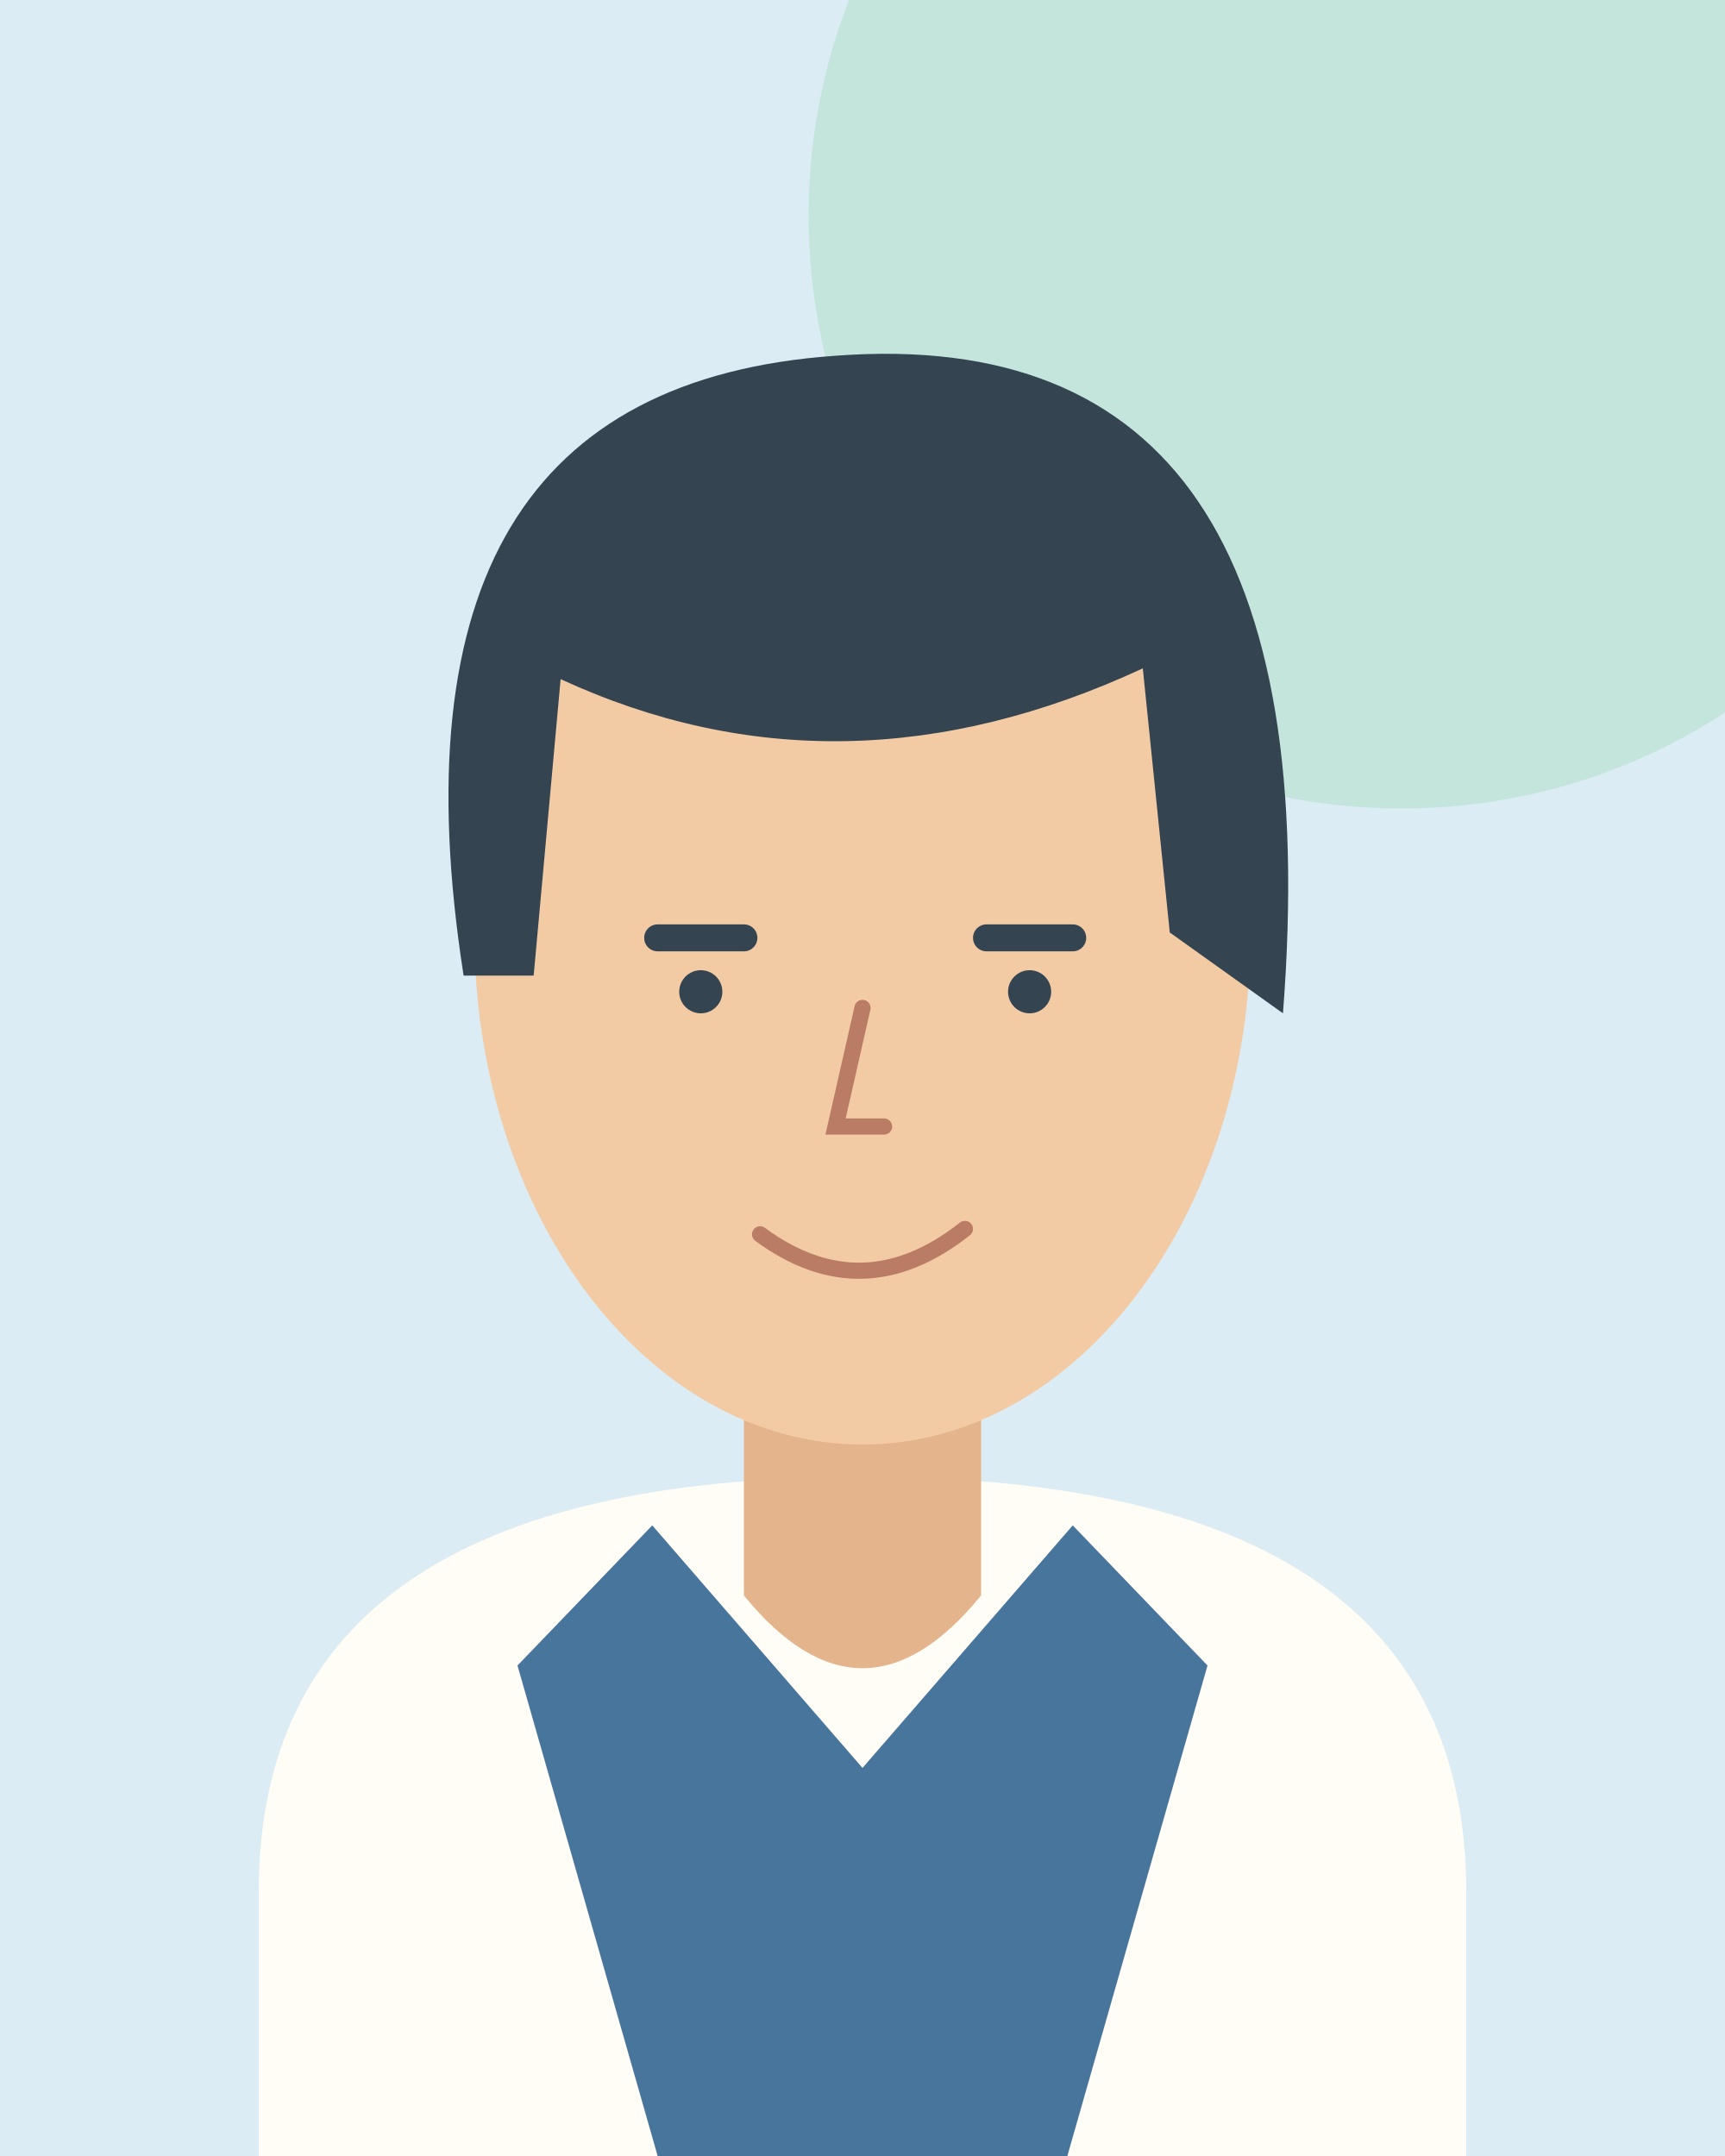
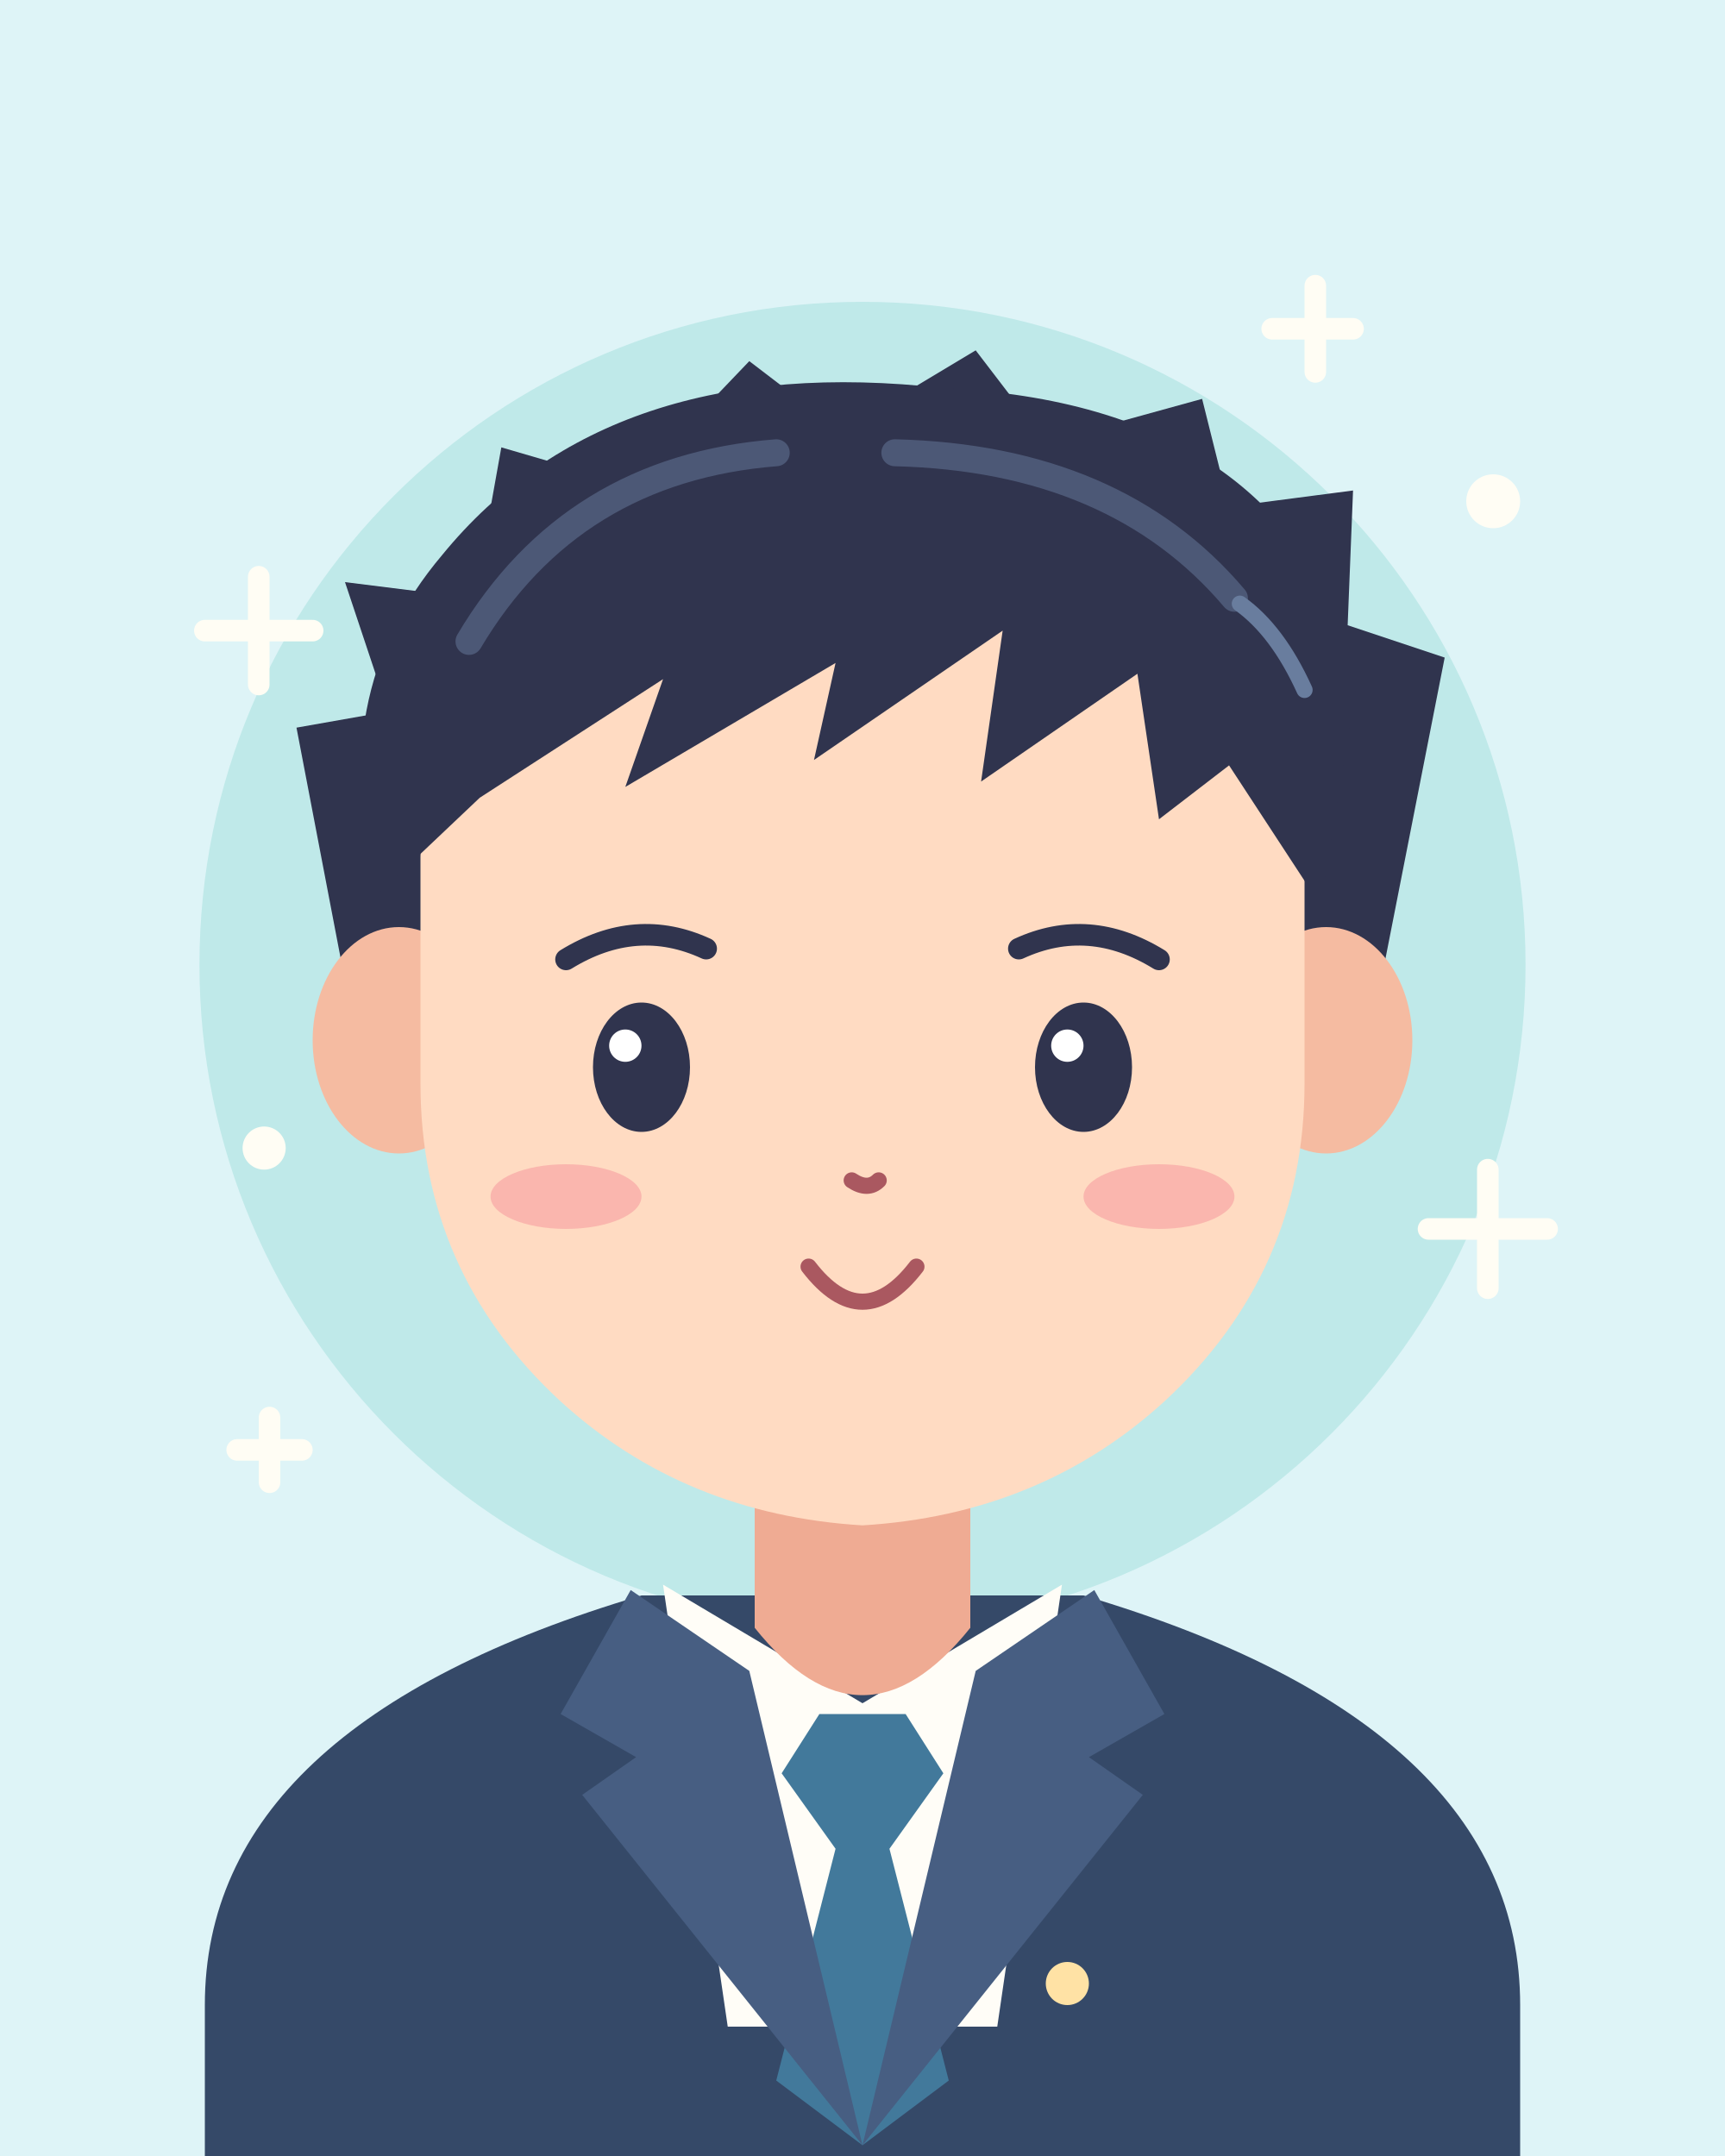
<svg xmlns="http://www.w3.org/2000/svg" viewBox="0 0 320 400">
-   <rect width="320" height="400" fill="#dcecf4" />
-   <circle cx="260" cy="40" r="110" fill="#c4e5dc" />
-   <path d="M48 400v-49q0-77 112-77t112 77v49" fill="#fffdf6" />
-   <path d="m121 283 39 45 39-45 25 26-26 91h-76l-26-91" fill="#48759c" />
-   <path d="M138 245h44v51q-22 27-44 0" fill="#e4b58c" />
-   <ellipse cx="160" cy="173" rx="72" ry="95" fill="#f2cba5" />
-   <path d="M86 181q-17-109 69-115 93-7 83 122l-21-15-5-49q-56 26-108 2l-5 55z" fill="#354451" />
-   <path d="M100 126q32-16 43-43 27 32 68 37" fill="#354451" />
-   <path d="M122 174h16m45 0h16" stroke="#354451" stroke-width="5" stroke-linecap="round" />
-   <circle cx="130" cy="184" r="4" fill="#354451" />
-   <circle cx="191" cy="184" r="4" fill="#354451" />
-   <path d="m160 187-5 22h9m-23 20q19 14 38-1" stroke="#ba7c65" fill="none" stroke-width="3" stroke-linecap="round" />
+   <rect width="320" height="400" fill="#def4f7" />
+   <circle cx="160" cy="179" r="123" fill="#bfe9e9" />
+   <path d="M38 117h20m-10-10v20m217 101h22m-11-11v22m-40-178h15m-7-8v16M44 269h12m-6-6v12" stroke="#fffdf4" stroke-width="4" stroke-linecap="round" />
+   <circle cx="277" cy="93" r="5" fill="#fffdf4" />
+   <circle cx="49" cy="213" r="4" fill="#fffdf4" />
+   <path d="M64 182l-9-47 17-3-8-24 24 3 5-28 24 7 22-23 17 13 25-15 13 17 29-8 5 20 23-3-1 25 18 6-12 61Z" fill="#30344e" />
+   <path d="M38 400v-28q0-52 81-76h82q81 24 81 76v28Z" fill="#354968" />
+   <path d="m123 294 37 22 37-22-12 82h-50Z" fill="#fffdf7" />
+   <path d="m152 318 16 0 7 11-10 14 11 43-16 12-16-12 11-43-10-14Z" fill="#42799b" />
+   <path d="m117 295 22 15 21 88-52-65 10-7-14-8Zm86 0-22 15-21 88 52-65-10-7 14-8Z" fill="#475e82" />
+   <circle cx="198" cy="368" r="4" fill="#ffe2a5" />
+   <path d="M140 255h40v47q-20 25-40 0Z" fill="#efab93" />
+   <ellipse cx="74" cy="193" rx="16" ry="21" fill="#f5bba1" />
+   <ellipse cx="246" cy="193" rx="16" ry="21" fill="#f5bba1" />
+   <path d="M78 159q2-72 82-72t82 72v42q0 35-26 59-23 21-56 23-33-2-56-23-26-24-26-59Z" fill="#ffdbc2" />
+   <path d="M70 166q-10-37 12-63 31-38 93-31 63 3 77 53l-7 43-17-26-13 10-4-27-29 20 4-28-35 24 4-18-39 23 7-20-34 22Z" fill="#30344e" />
+   <path d="M87 119q19-32 57-35m22 0q41 1 63 27" fill="none" stroke="#4c5876" stroke-width="5" stroke-linecap="round" />
+   <path d="M230 112q7 5 12 16" fill="none" stroke="#697d9e" stroke-width="3" stroke-linecap="round" />
+   <path d="M105 178q13-8 26-2m58 0q13-6 26 2" fill="none" stroke="#30344e" stroke-width="4" stroke-linecap="round" />
+   <ellipse cx="119" cy="198" rx="9" ry="12" fill="#30344e" />
+   <ellipse cx="201" cy="198" rx="9" ry="12" fill="#30344e" />
+   <circle cx="116" cy="194" r="3" fill="white" />
+   <circle cx="198" cy="194" r="3" fill="white" />
+   <ellipse cx="105" cy="222" rx="14" ry="6" fill="#f7a3a3" opacity=".65" />
+   <ellipse cx="215" cy="222" rx="14" ry="6" fill="#f7a3a3" opacity=".65" />
+   <path d="M158 219q3 2 5 0m-13 16q10 13 20 0" fill="none" stroke="#aa5860" stroke-width="3" stroke-linecap="round" />
</svg>
